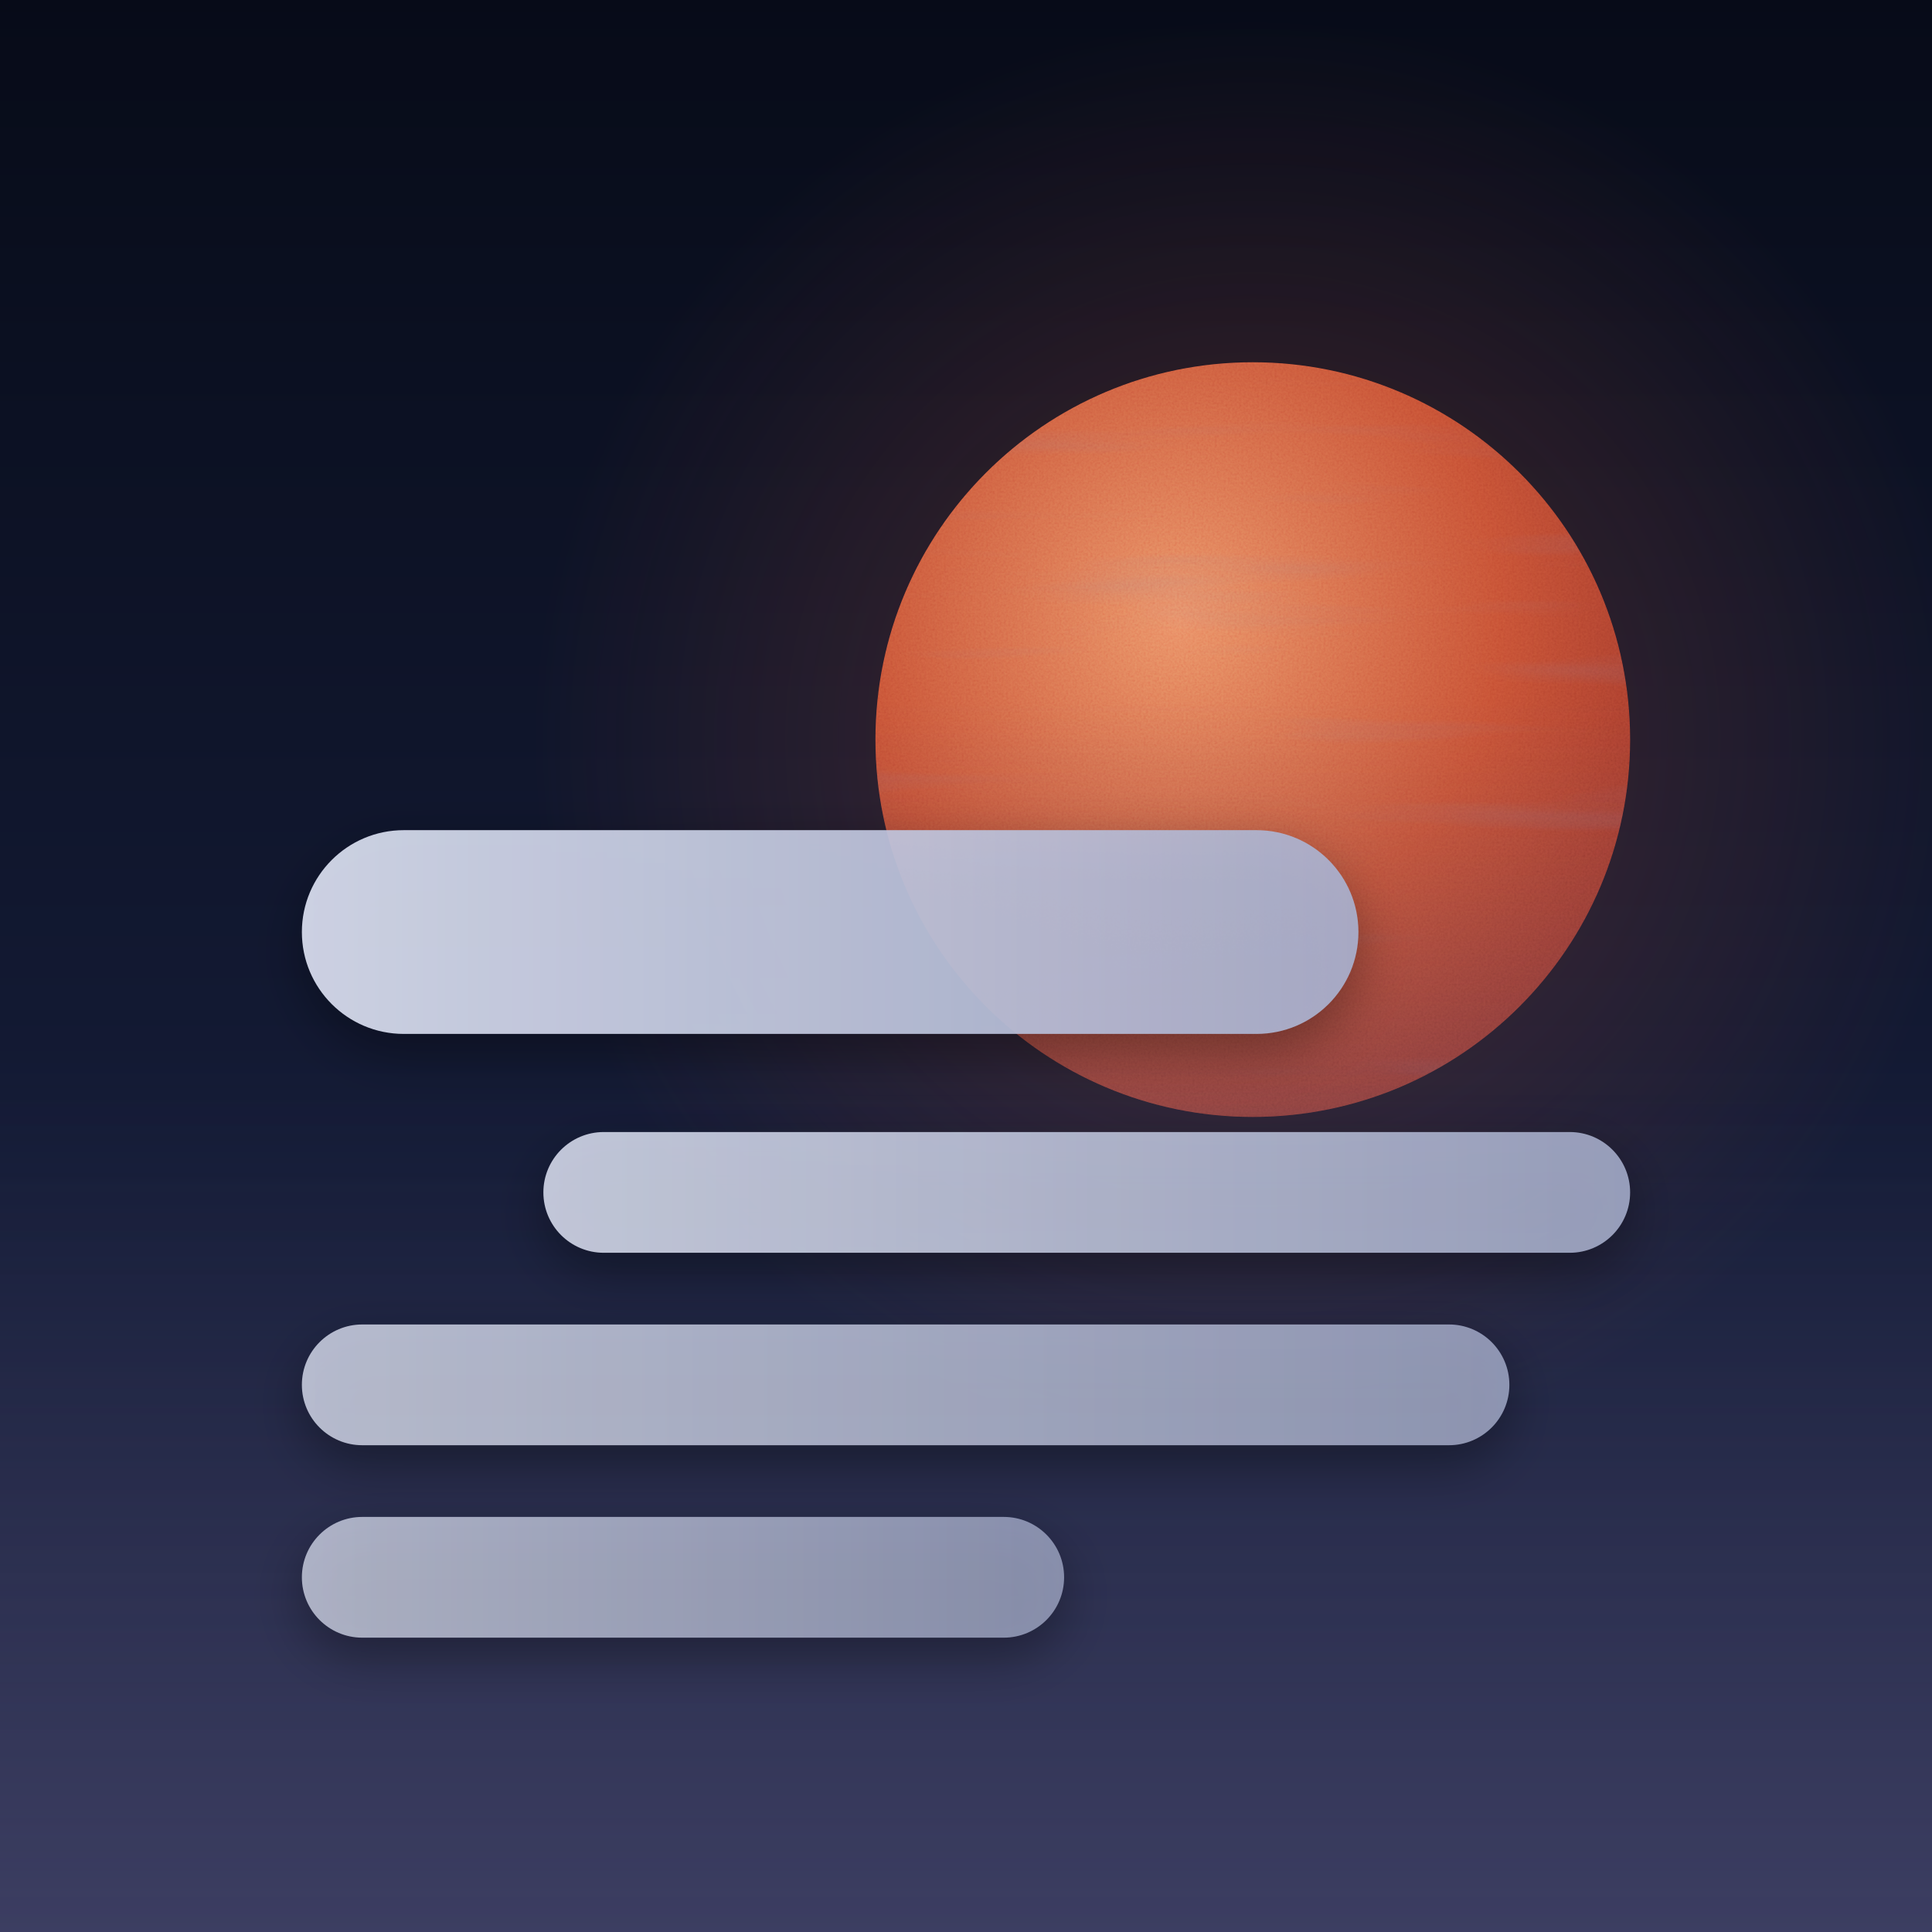
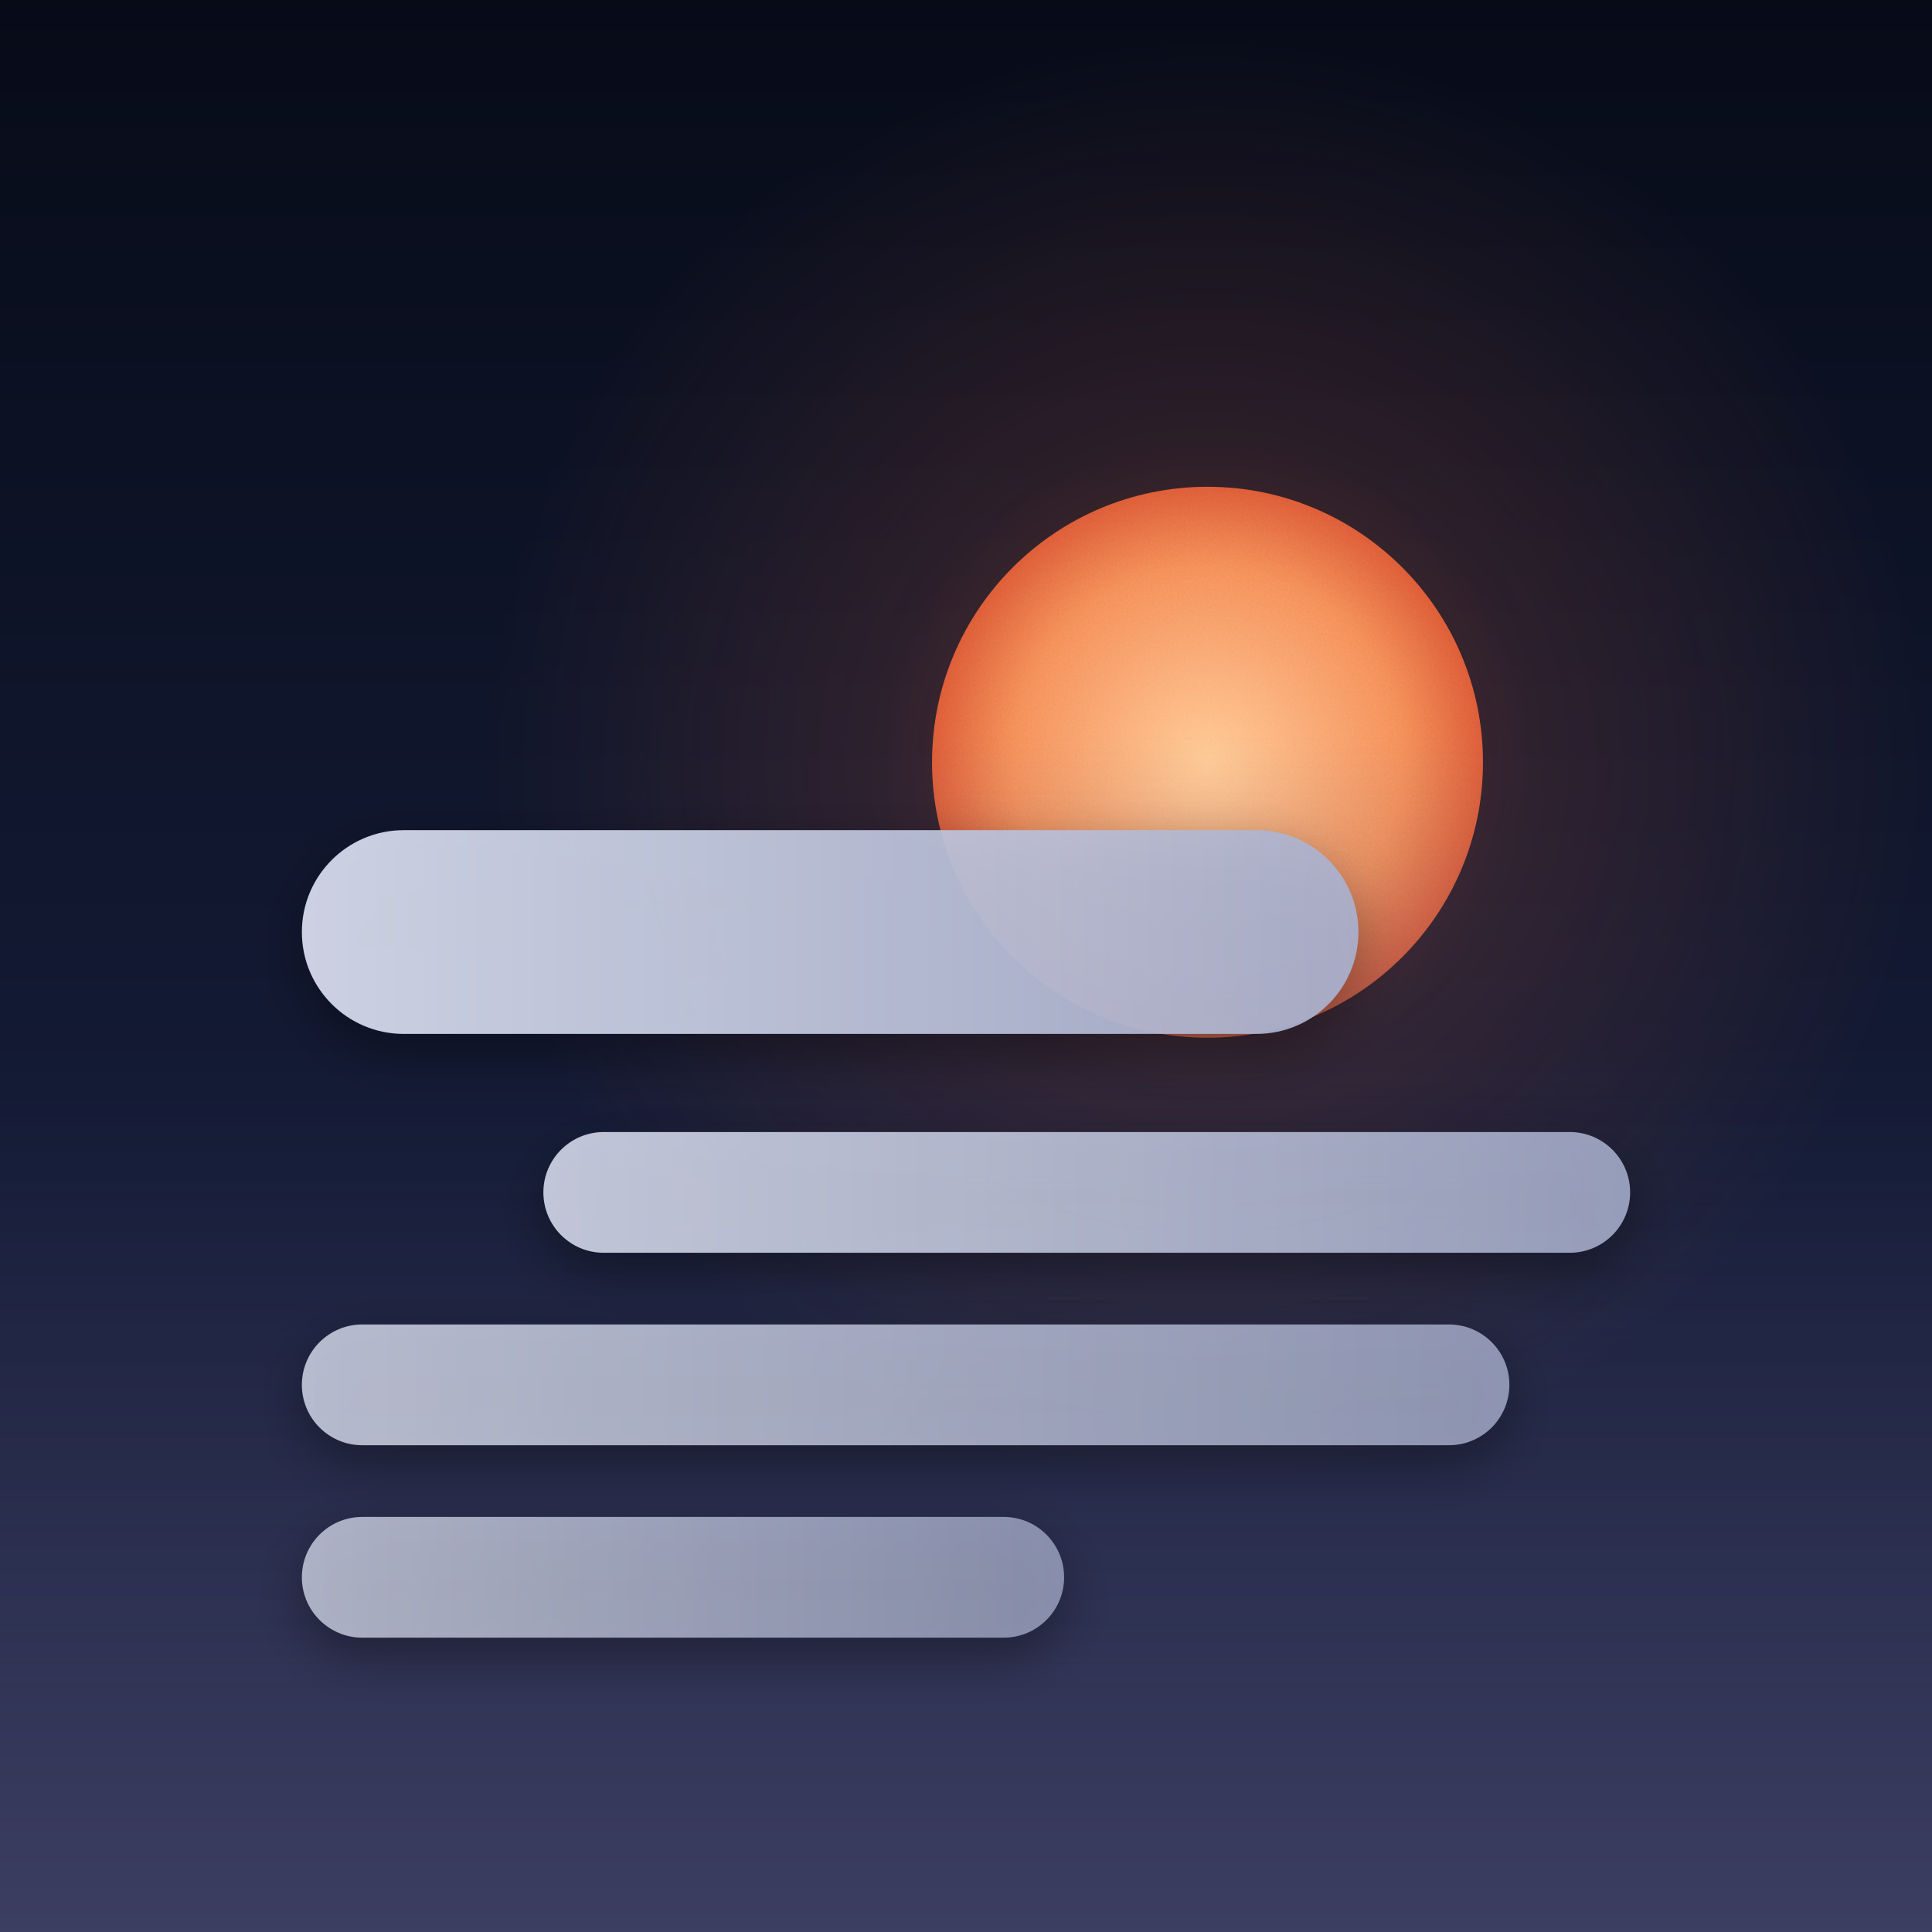
<svg xmlns="http://www.w3.org/2000/svg" width="1024" height="1024" viewBox="0 0 1024 1024">
  <defs>
    <linearGradient id="sky" x1="0" y1="0" x2="0" y2="1">
      <stop offset="0" stop-color="#070B18" />
      <stop offset="0.6" stop-color="#141B36" />
      <stop offset="1" stop-color="#2C2C4E" />
    </linearGradient>
-     <radialGradient id="sun" cx="0.4" cy="0.34" r="0.78">
-       <stop offset="0" stop-color="#E98A62" />
-       <stop offset="0.55" stop-color="#C44E33" />
-       <stop offset="1" stop-color="#8E2E27" />
+     <radialGradient id="sun" cx="0.5" cy="0.5" r="0.5">
+       <stop offset="0" stop-color="#FFC992" />
+       <stop offset="0.7" stop-color="#F58D58" />
+       <stop offset="1" stop-color="#DC5A36" />
    </radialGradient>
    <linearGradient id="sink" x1="0" y1="0" x2="0" y2="1">
      <stop offset="0.45" stop-color="#5A5F86" stop-opacity="0" />
      <stop offset="1" stop-color="#5A5F86" stop-opacity="0.24" />
    </linearGradient>
    <clipPath id="disc">
-       <circle cx="664" cy="392" r="200" />
+       <circle cx="640" cy="404" r="146" />
    </clipPath>
    <filter id="grain" x="0" y="0" width="100%" height="100%">
      <feTurbulence type="fractalNoise" baseFrequency="0.85" numOctaves="2" seed="7" />
      <feColorMatrix type="saturate" values="0" />
      <feComponentTransfer>
        <feFuncA type="linear" slope="0" intercept="1" />
      </feComponentTransfer>
    </filter>
-     <filter id="streaks" x="0" y="0" width="100%" height="100%">
-       <feTurbulence type="fractalNoise" baseFrequency="0.004 0.045" numOctaves="3" seed="3" />
-       <feColorMatrix type="matrix" values="0 0 0 0 1  0 0 0 0 1  0 0 0 0 1  0 0 0 3.2 -1.9" />
-     </filter>
-     <mask id="streakMask">
-       <rect width="1024" height="1024" fill="white" filter="url(#streaks)" />
-     </mask>
    <radialGradient id="glow">
-       <stop offset="0" stop-color="#D9603F" stop-opacity="0.28" />
-       <stop offset="1" stop-color="#D9603F" stop-opacity="0" />
+       <stop offset="0" stop-color="#E86A40" stop-opacity="0.4" />
+       <stop offset="0.45" stop-color="#E86A40" stop-opacity="0.140" />
+       <stop offset="1" stop-color="#E86A40" stop-opacity="0" />
    </radialGradient>
    <linearGradient id="band" x1="0" y1="0" x2="1" y2="0">
      <stop offset="0" stop-color="#DCE1F2" />
      <stop offset="1" stop-color="#A9B1CF" />
    </linearGradient>
    <linearGradient id="fog" x1="0" y1="0" x2="0" y2="1">
      <stop offset="0" stop-color="#5A5F86" stop-opacity="0" />
      <stop offset="1" stop-color="#5A5F86" stop-opacity="0.35" />
    </linearGradient>
    <filter id="soft" x="-10%" y="-50%" width="120%" height="200%">
      <feGaussianBlur stdDeviation="14" />
    </filter>
  </defs>
  <rect width="1024" height="1024" fill="url(#sky)" />
-   <circle cx="664" cy="392" r="380" fill="url(#glow)" />
-   <circle cx="664" cy="392" r="200" fill="url(#sun)" />
+   <circle cx="640" cy="404" r="380" fill="url(#glow)" />
+   <circle cx="640" cy="404" r="146" fill="url(#sun)" />
  <g clip-path="url(#disc)">
-     <rect x="464" y="192" width="400" height="400" filter="url(#grain)" opacity="0.22" style="mix-blend-mode:overlay" />
-     <rect width="1024" height="1024" fill="#8A8FB8" opacity="0.16" mask="url(#streakMask)" />
-     <rect x="464" y="192" width="400" height="400" fill="url(#sink)" />
+     <rect x="494" y="258" width="292" height="292" filter="url(#grain)" opacity="0.12" style="mix-blend-mode:overlay" />
+     <rect x="494" y="258" width="292" height="292" fill="url(#sink)" />
  </g>
  <rect y="563" width="1024" height="461" fill="url(#fog)" />
  <rect x="160" y="450" width="560" height="108" rx="54.0" fill="#000000" opacity="0.35" filter="url(#soft)" />
  <rect x="160" y="440" width="560" height="108" rx="54.0" fill="url(#band)" opacity="0.92" />
  <rect x="288" y="610" width="576" height="64" rx="32.0" fill="#000000" opacity="0.35" filter="url(#soft)" />
  <rect x="288" y="600" width="576" height="64" rx="32.0" fill="url(#band)" opacity="0.86" />
  <rect x="160" y="712" width="640" height="64" rx="32.0" fill="#000000" opacity="0.35" filter="url(#soft)" />
  <rect x="160" y="702" width="640" height="64" rx="32.0" fill="url(#band)" opacity="0.8" />
  <rect x="160" y="814" width="404" height="64" rx="32.0" fill="#000000" opacity="0.35" filter="url(#soft)" />
  <rect x="160" y="804" width="404" height="64" rx="32.0" fill="url(#band)" opacity="0.74" />
</svg>
